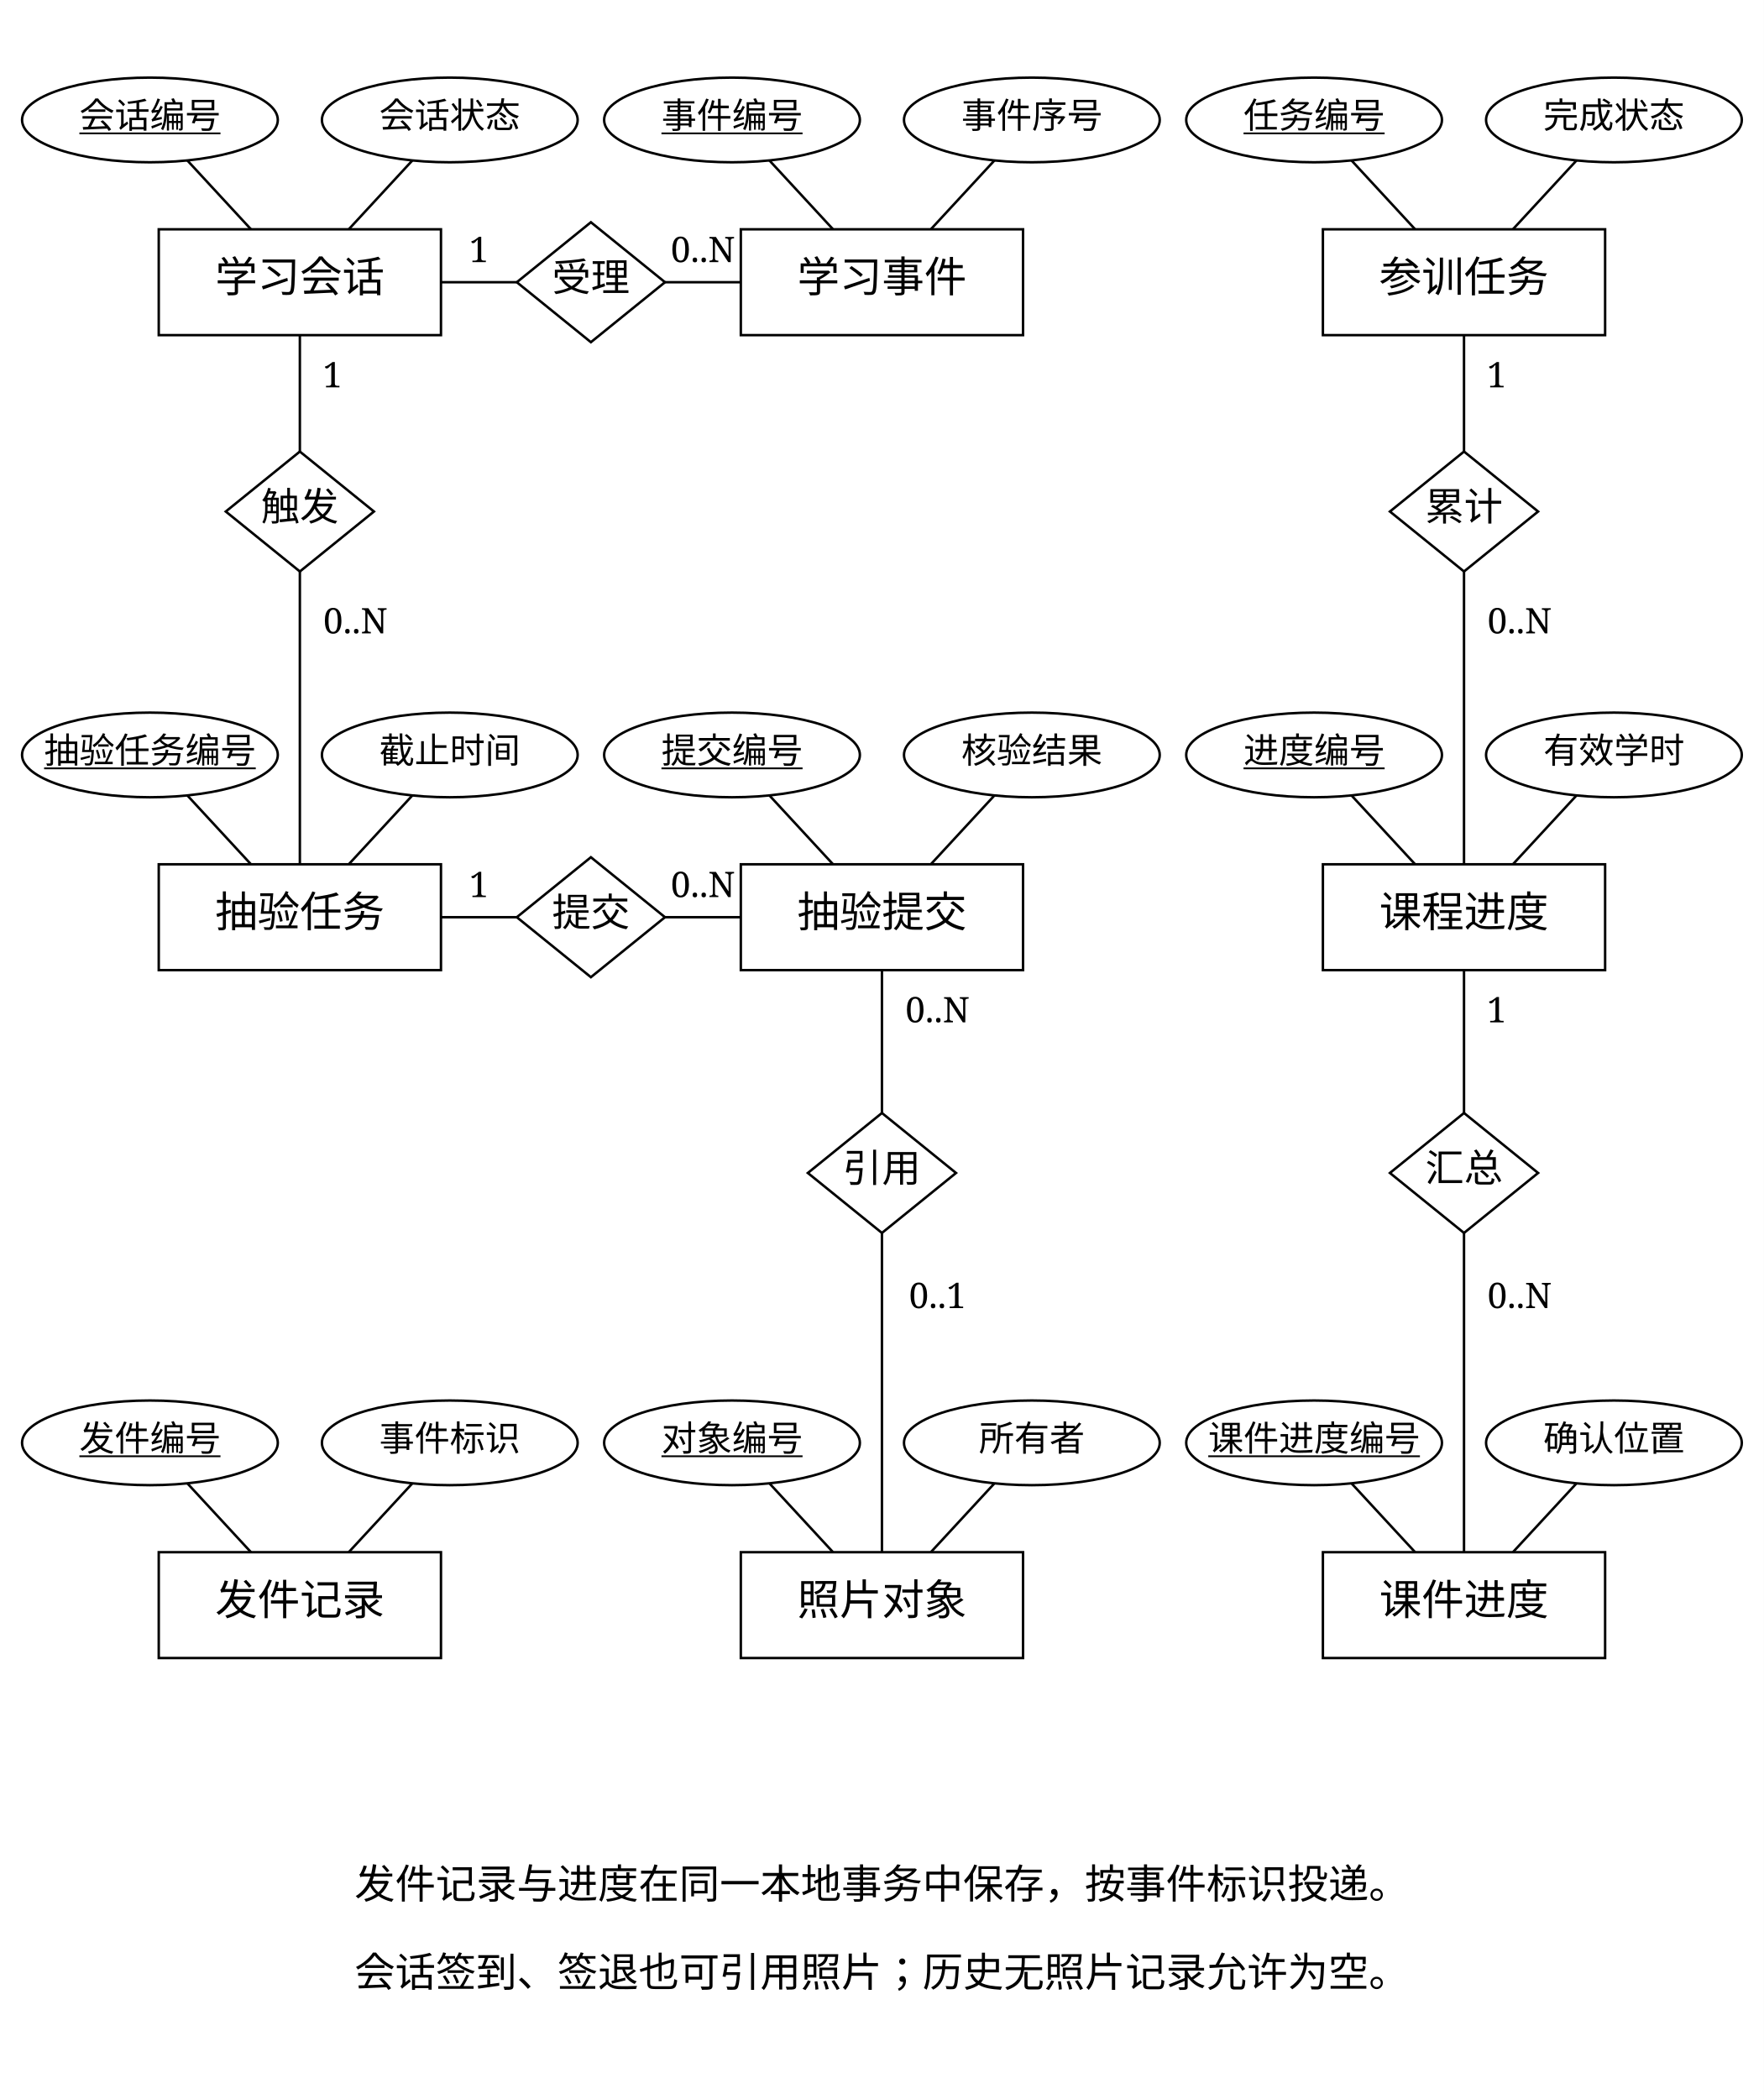
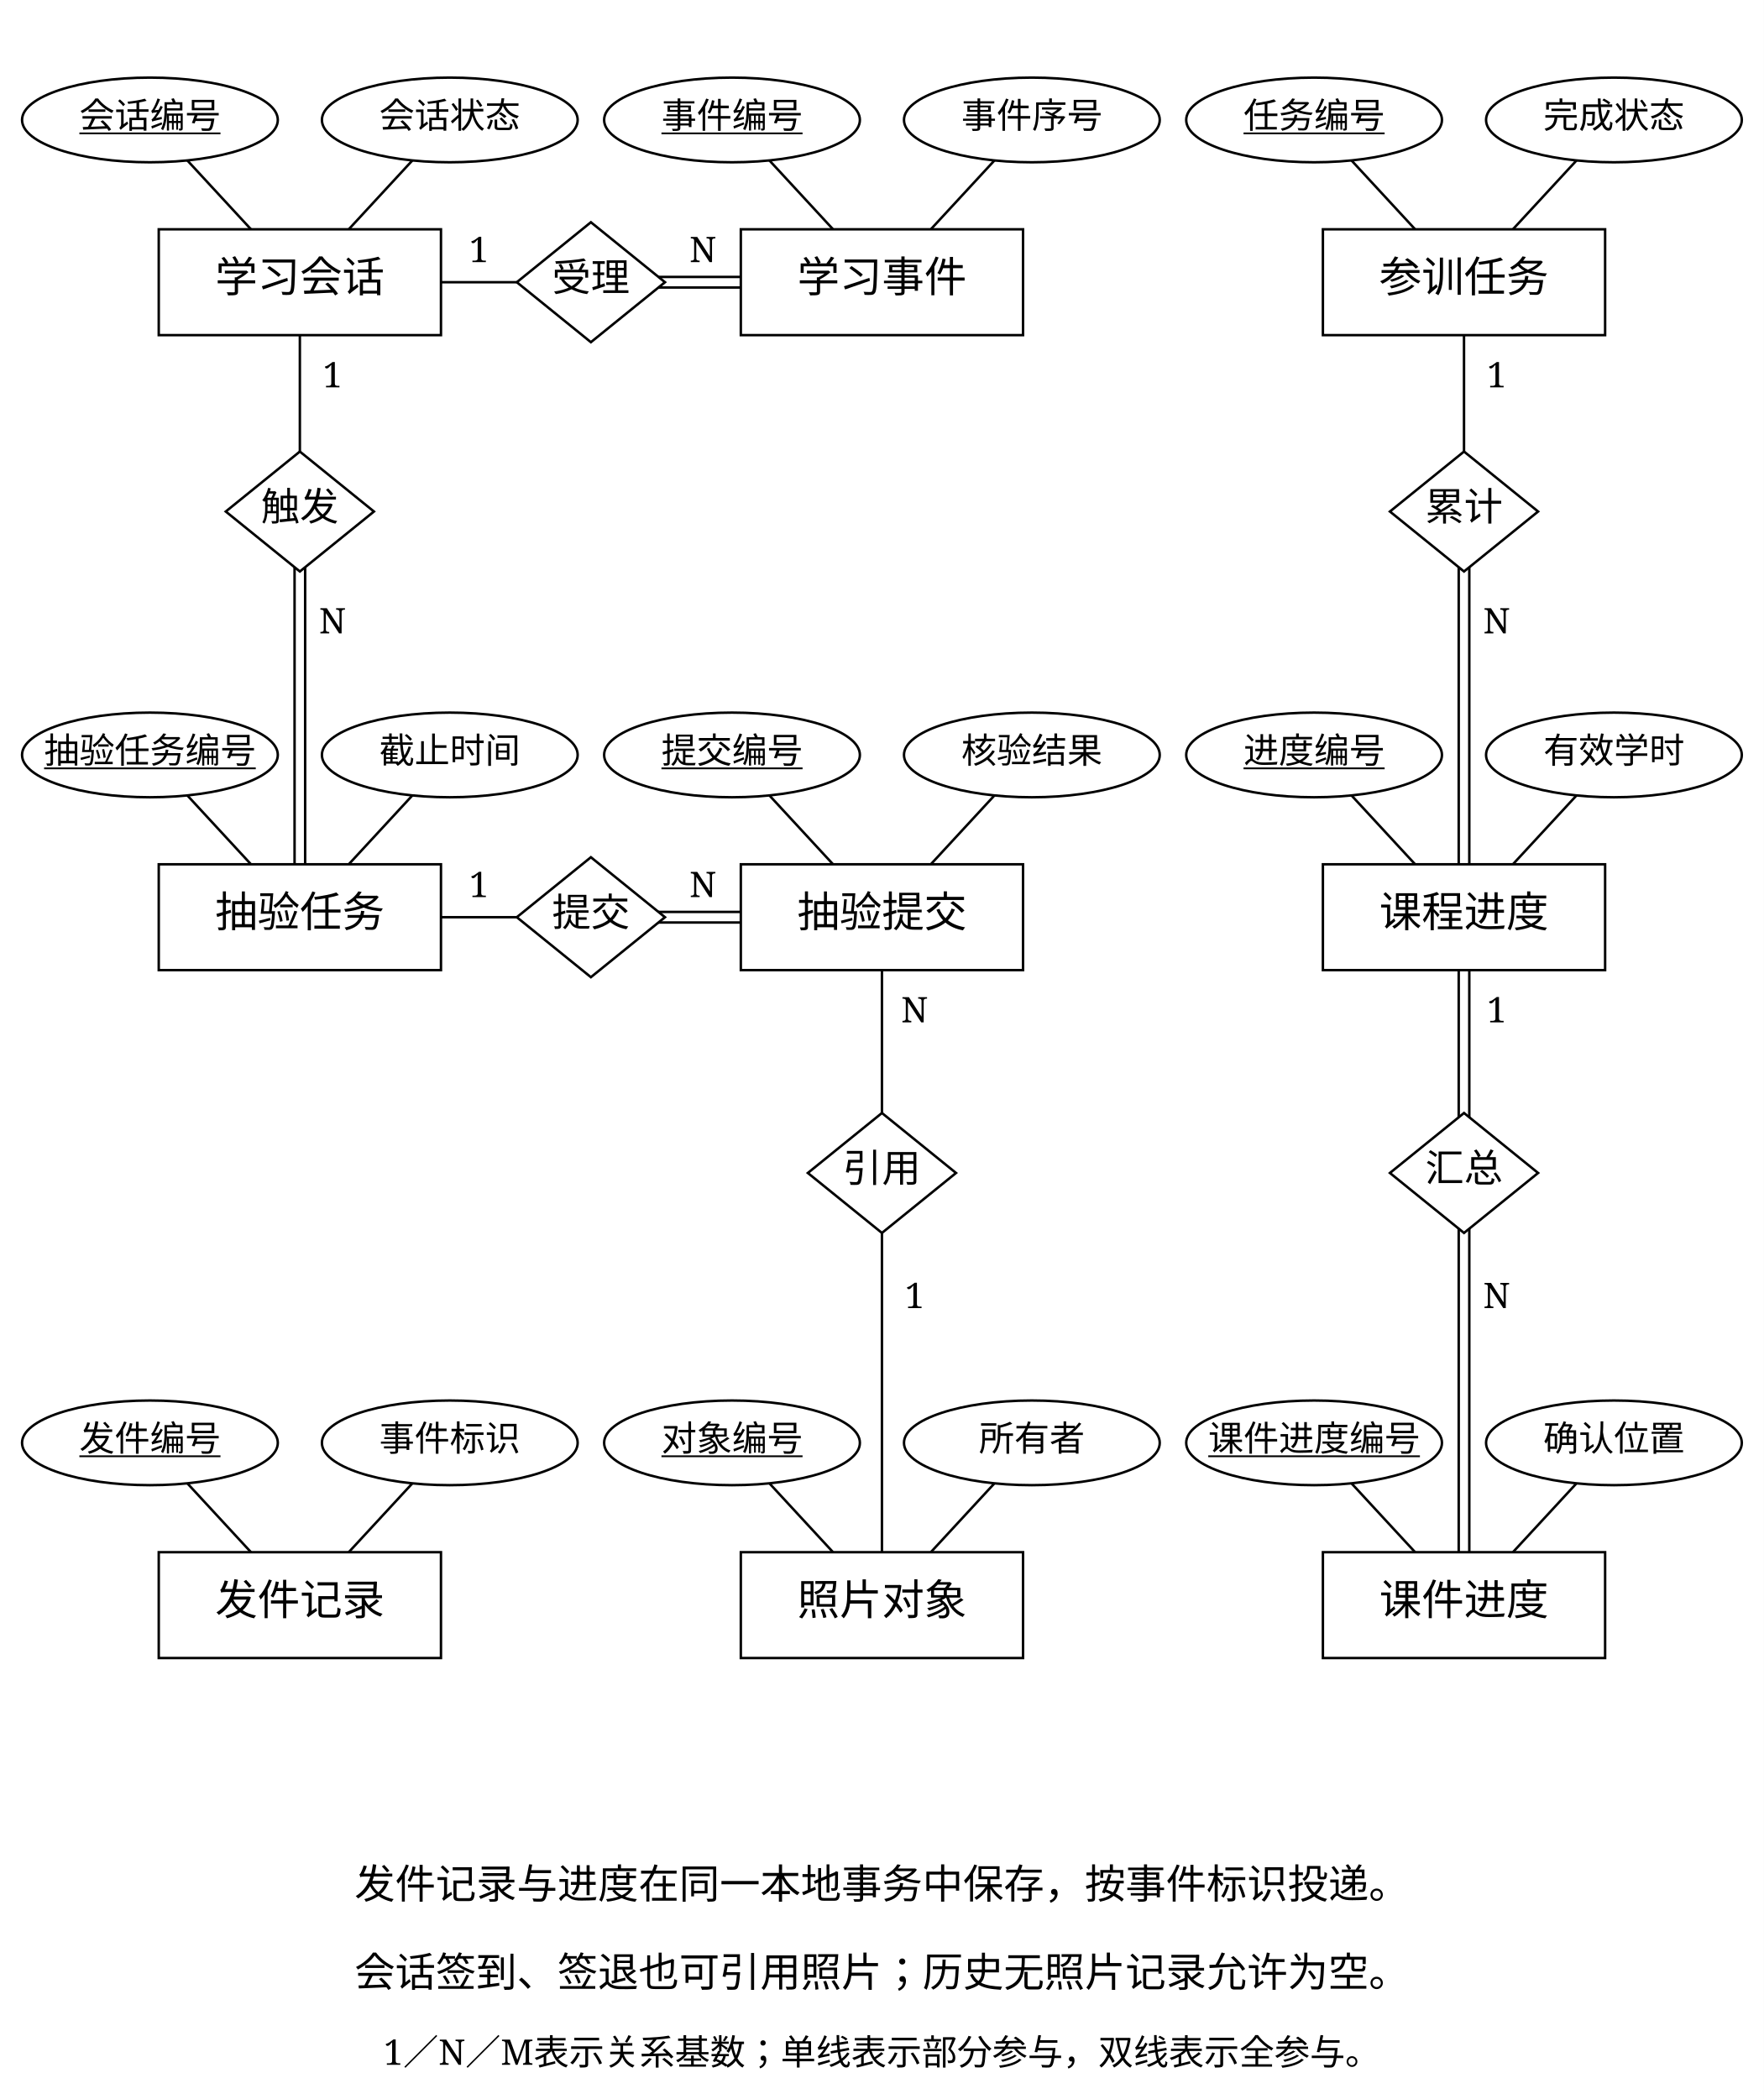
<svg xmlns="http://www.w3.org/2000/svg" width="1000" height="1190" viewBox="0 0 1000 1190">
  <rect width="100%" height="100%" fill="white" />
  <polyline points="142.283,130.0 106.204,90.951" fill="none" stroke="black" stroke-width="1.4" />
  <polyline points="197.717,130.0 233.796,90.951" fill="none" stroke="black" stroke-width="1.4" />
  <polyline points="472.283,130.0 436.204,90.951" fill="none" stroke="black" stroke-width="1.4" />
  <polyline points="527.717,130.0 563.796,90.951" fill="none" stroke="black" stroke-width="1.4" />
  <polyline points="802.283,130.0 766.204,90.951" fill="none" stroke="black" stroke-width="1.4" />
  <polyline points="857.717,130.0 893.796,90.951" fill="none" stroke="black" stroke-width="1.4" />
  <polyline points="142.283,490.0 106.204,450.951" fill="none" stroke="black" stroke-width="1.4" />
  <polyline points="197.717,490.0 233.796,450.951" fill="none" stroke="black" stroke-width="1.4" />
  <polyline points="472.283,490.0 436.204,450.951" fill="none" stroke="black" stroke-width="1.4" />
  <polyline points="527.717,490.0 563.796,450.951" fill="none" stroke="black" stroke-width="1.4" />
  <polyline points="802.283,490.0 766.204,450.951" fill="none" stroke="black" stroke-width="1.4" />
  <polyline points="857.717,490.0 893.796,450.951" fill="none" stroke="black" stroke-width="1.4" />
  <polyline points="472.283,880.0 436.204,840.951" fill="none" stroke="black" stroke-width="1.4" />
  <polyline points="527.717,880.0 563.796,840.951" fill="none" stroke="black" stroke-width="1.4" />
  <polyline points="802.283,880.0 766.204,840.951" fill="none" stroke="black" stroke-width="1.4" />
  <polyline points="857.717,880.0 893.796,840.951" fill="none" stroke="black" stroke-width="1.4" />
  <polyline points="142.283,880.0 106.204,840.951" fill="none" stroke="black" stroke-width="1.4" />
  <polyline points="197.717,880.0 233.796,840.951" fill="none" stroke="black" stroke-width="1.4" />
  <polyline points="250.0,160.0 293.0,160.0" fill="none" stroke="black" stroke-width="1.4" />
-   <polyline points="377.0,160.0 420.0,160.0" fill="none" stroke="black" stroke-width="1.4" />
+   <polyline points="369.0,157.0 428.0,157.0" fill="none" stroke="black" stroke-width="1.4" />
+   <polyline points="369.0,163.0 428.0,163.0" fill="none" stroke="black" stroke-width="1.4" />
  <polyline points="170.0,190.0 170.0,256.0" fill="none" stroke="black" stroke-width="1.4" />
-   <polyline points="170.0,324.0 170.0,490.0" fill="none" stroke="black" stroke-width="1.4" />
+   <polyline points="173.0,316.0 173.0,498.0" fill="none" stroke="black" stroke-width="1.4" />
+   <polyline points="167.0,316.0 167.0,498.0" fill="none" stroke="black" stroke-width="1.4" />
  <polyline points="250.0,520.0 293.0,520.0" fill="none" stroke="black" stroke-width="1.4" />
-   <polyline points="377.0,520.0 420.0,520.0" fill="none" stroke="black" stroke-width="1.4" />
+   <polyline points="369.0,517.0 428.0,517.0" fill="none" stroke="black" stroke-width="1.4" />
+   <polyline points="369.0,523.0 428.0,523.0" fill="none" stroke="black" stroke-width="1.4" />
  <polyline points="500.0,550.0 500.0,631.0" fill="none" stroke="black" stroke-width="1.4" />
  <polyline points="500.0,699.0 500.0,880.0" fill="none" stroke="black" stroke-width="1.4" />
-   <polyline points="830.0,550.0 830.0,631.0" fill="none" stroke="black" stroke-width="1.4" />
-   <polyline points="830.0,699.0 830.0,880.0" fill="none" stroke="black" stroke-width="1.4" />
+   <polyline points="833.0,542.0 833.0,639.0" fill="none" stroke="black" stroke-width="1.4" />
+   <polyline points="827.0,542.0 827.0,639.0" fill="none" stroke="black" stroke-width="1.4" />
+   <polyline points="833.0,691.0 833.0,888.0" fill="none" stroke="black" stroke-width="1.4" />
+   <polyline points="827.0,691.0 827.0,888.0" fill="none" stroke="black" stroke-width="1.4" />
  <polyline points="830.0,190.0 830.0,256.0" fill="none" stroke="black" stroke-width="1.4" />
-   <polyline points="830.0,324.0 830.0,490.0" fill="none" stroke="black" stroke-width="1.4" />
+   <polyline points="833.0,316.0 833.0,498.0" fill="none" stroke="black" stroke-width="1.4" />
+   <polyline points="827.0,316.0 827.0,498.0" fill="none" stroke="black" stroke-width="1.4" />
  <rect x="90" y="130" width="160" height="60" fill="white" stroke="black" stroke-width="1.4" />
  <text x="170.0" y="165.52" text-anchor="middle" font-family="SimSun,serif" font-size="24">学习会话</text>
  <ellipse cx="85.0" cy="68.0" rx="72.5" ry="24.0" fill="white" stroke="black" stroke-width="1.4" />
  <text x="85.0" y="72.6" text-anchor="middle" font-family="SimSun,serif" font-size="20" text-decoration="underline">会话编号</text>
  <ellipse cx="255.0" cy="68.0" rx="72.5" ry="24.0" fill="white" stroke="black" stroke-width="1.4" />
  <text x="255.0" y="72.6" text-anchor="middle" font-family="SimSun,serif" font-size="20">会话状态</text>
  <rect x="420" y="130" width="160" height="60" fill="white" stroke="black" stroke-width="1.4" />
  <text x="500.0" y="165.52" text-anchor="middle" font-family="SimSun,serif" font-size="24">学习事件</text>
  <ellipse cx="415.0" cy="68.0" rx="72.5" ry="24.0" fill="white" stroke="black" stroke-width="1.4" />
  <text x="415.0" y="72.6" text-anchor="middle" font-family="SimSun,serif" font-size="20" text-decoration="underline">事件编号</text>
  <ellipse cx="585.0" cy="68.0" rx="72.5" ry="24.0" fill="white" stroke="black" stroke-width="1.4" />
  <text x="585.0" y="72.6" text-anchor="middle" font-family="SimSun,serif" font-size="20">事件序号</text>
  <rect x="750" y="130" width="160" height="60" fill="white" stroke="black" stroke-width="1.4" />
  <text x="830.0" y="165.52" text-anchor="middle" font-family="SimSun,serif" font-size="24">参训任务</text>
  <ellipse cx="745.0" cy="68.0" rx="72.5" ry="24.0" fill="white" stroke="black" stroke-width="1.4" />
  <text x="745.0" y="72.6" text-anchor="middle" font-family="SimSun,serif" font-size="20" text-decoration="underline">任务编号</text>
  <ellipse cx="915.0" cy="68.0" rx="72.5" ry="24.0" fill="white" stroke="black" stroke-width="1.4" />
  <text x="915.0" y="72.6" text-anchor="middle" font-family="SimSun,serif" font-size="20">完成状态</text>
  <rect x="90" y="490" width="160" height="60" fill="white" stroke="black" stroke-width="1.4" />
  <text x="170.0" y="525.52" text-anchor="middle" font-family="SimSun,serif" font-size="24">抽验任务</text>
  <ellipse cx="85.0" cy="428.0" rx="72.5" ry="24.0" fill="white" stroke="black" stroke-width="1.4" />
  <text x="85.0" y="432.6" text-anchor="middle" font-family="SimSun,serif" font-size="20" text-decoration="underline">抽验任务编号</text>
  <ellipse cx="255.0" cy="428.0" rx="72.5" ry="24.0" fill="white" stroke="black" stroke-width="1.4" />
  <text x="255.0" y="432.6" text-anchor="middle" font-family="SimSun,serif" font-size="20">截止时间</text>
  <rect x="420" y="490" width="160" height="60" fill="white" stroke="black" stroke-width="1.4" />
  <text x="500.0" y="525.52" text-anchor="middle" font-family="SimSun,serif" font-size="24">抽验提交</text>
  <ellipse cx="415.0" cy="428.0" rx="72.5" ry="24.0" fill="white" stroke="black" stroke-width="1.4" />
  <text x="415.0" y="432.6" text-anchor="middle" font-family="SimSun,serif" font-size="20" text-decoration="underline">提交编号</text>
  <ellipse cx="585.0" cy="428.0" rx="72.5" ry="24.0" fill="white" stroke="black" stroke-width="1.4" />
  <text x="585.0" y="432.6" text-anchor="middle" font-family="SimSun,serif" font-size="20">核验结果</text>
  <rect x="750" y="490" width="160" height="60" fill="white" stroke="black" stroke-width="1.4" />
  <text x="830.0" y="525.52" text-anchor="middle" font-family="SimSun,serif" font-size="24">课程进度</text>
  <ellipse cx="745.0" cy="428.0" rx="72.5" ry="24.0" fill="white" stroke="black" stroke-width="1.4" />
  <text x="745.0" y="432.6" text-anchor="middle" font-family="SimSun,serif" font-size="20" text-decoration="underline">进度编号</text>
  <ellipse cx="915.0" cy="428.0" rx="72.5" ry="24.0" fill="white" stroke="black" stroke-width="1.4" />
  <text x="915.0" y="432.6" text-anchor="middle" font-family="SimSun,serif" font-size="20">有效学时</text>
  <rect x="420" y="880" width="160" height="60" fill="white" stroke="black" stroke-width="1.4" />
  <text x="500.0" y="915.52" text-anchor="middle" font-family="SimSun,serif" font-size="24">照片对象</text>
  <ellipse cx="415.0" cy="818.0" rx="72.5" ry="24.0" fill="white" stroke="black" stroke-width="1.4" />
  <text x="415.0" y="822.6" text-anchor="middle" font-family="SimSun,serif" font-size="20" text-decoration="underline">对象编号</text>
  <ellipse cx="585.0" cy="818.0" rx="72.5" ry="24.0" fill="white" stroke="black" stroke-width="1.4" />
  <text x="585.0" y="822.6" text-anchor="middle" font-family="SimSun,serif" font-size="20">所有者</text>
  <rect x="750" y="880" width="160" height="60" fill="white" stroke="black" stroke-width="1.4" />
  <text x="830.0" y="915.52" text-anchor="middle" font-family="SimSun,serif" font-size="24">课件进度</text>
  <ellipse cx="745.0" cy="818.0" rx="72.5" ry="24.0" fill="white" stroke="black" stroke-width="1.4" />
  <text x="745.0" y="822.6" text-anchor="middle" font-family="SimSun,serif" font-size="20" text-decoration="underline">课件进度编号</text>
  <ellipse cx="915.0" cy="818.0" rx="72.5" ry="24.0" fill="white" stroke="black" stroke-width="1.4" />
  <text x="915.0" y="822.6" text-anchor="middle" font-family="SimSun,serif" font-size="20">确认位置</text>
  <rect x="90" y="880" width="160" height="60" fill="white" stroke="black" stroke-width="1.4" />
  <text x="170.0" y="915.52" text-anchor="middle" font-family="SimSun,serif" font-size="24">发件记录</text>
  <ellipse cx="85.0" cy="818.0" rx="72.5" ry="24.0" fill="white" stroke="black" stroke-width="1.4" />
  <text x="85.0" y="822.6" text-anchor="middle" font-family="SimSun,serif" font-size="20" text-decoration="underline">发件编号</text>
  <ellipse cx="255.0" cy="818.0" rx="72.5" ry="24.0" fill="white" stroke="black" stroke-width="1.4" />
  <text x="255.0" y="822.6" text-anchor="middle" font-family="SimSun,serif" font-size="20">事件标识</text>
  <polygon points="335.0,126.0 377.0,160.0 335.0,194.0 293.0,160.0" fill="white" stroke="black" stroke-width="1.4" />
  <text x="335.0" y="165.06" text-anchor="middle" font-family="SimSun,serif" font-size="22">受理</text>
  <text x="271.5" y="148.6" text-anchor="middle" font-family="SimSun,serif" font-size="20">1</text>
-   <text x="398.5" y="148.6" text-anchor="middle" font-family="SimSun,serif" font-size="20">0..N</text>
+   <text x="398.5" y="148.6" text-anchor="middle" font-family="SimSun,serif" font-size="20">N</text>
  <polygon points="170.0,256.0 212.0,290.0 170.0,324.0 128.0,290.0" fill="white" stroke="black" stroke-width="1.4" />
  <text x="170.0" y="295.06" text-anchor="middle" font-family="SimSun,serif" font-size="22">触发</text>
  <text x="188.5" y="219.6" text-anchor="middle" font-family="SimSun,serif" font-size="20">1</text>
-   <text x="201.5" y="359.1" text-anchor="middle" font-family="SimSun,serif" font-size="20">0..N</text>
+   <text x="188.5" y="359.1" text-anchor="middle" font-family="SimSun,serif" font-size="20">N</text>
  <polygon points="335.0,486.0 377.0,520.0 335.0,554.0 293.0,520.0" fill="white" stroke="black" stroke-width="1.4" />
  <text x="335.0" y="525.06" text-anchor="middle" font-family="SimSun,serif" font-size="22">提交</text>
  <text x="271.5" y="508.6" text-anchor="middle" font-family="SimSun,serif" font-size="20">1</text>
-   <text x="398.5" y="508.6" text-anchor="middle" font-family="SimSun,serif" font-size="20">0..N</text>
+   <text x="398.5" y="508.6" text-anchor="middle" font-family="SimSun,serif" font-size="20">N</text>
  <polygon points="500.0,631.0 542.0,665.0 500.0,699.0 458.0,665.0" fill="white" stroke="black" stroke-width="1.4" />
  <text x="500.0" y="670.06" text-anchor="middle" font-family="SimSun,serif" font-size="22">引用</text>
-   <text x="531.5" y="579.6" text-anchor="middle" font-family="SimSun,serif" font-size="20">0..N</text>
-   <text x="531.5" y="741.6" text-anchor="middle" font-family="SimSun,serif" font-size="20">0..1</text>
+   <text x="518.5" y="579.6" text-anchor="middle" font-family="SimSun,serif" font-size="20">N</text>
+   <text x="518.5" y="741.6" text-anchor="middle" font-family="SimSun,serif" font-size="20">1</text>
  <polygon points="830.0,631.0 872.0,665.0 830.0,699.0 788.0,665.0" fill="white" stroke="black" stroke-width="1.4" />
  <text x="830.0" y="670.06" text-anchor="middle" font-family="SimSun,serif" font-size="22">汇总</text>
  <text x="848.5" y="579.6" text-anchor="middle" font-family="SimSun,serif" font-size="20">1</text>
-   <text x="861.5" y="741.6" text-anchor="middle" font-family="SimSun,serif" font-size="20">0..N</text>
+   <text x="848.5" y="741.6" text-anchor="middle" font-family="SimSun,serif" font-size="20">N</text>
  <polygon points="830.0,256.0 872.0,290.0 830.0,324.0 788.0,290.0" fill="white" stroke="black" stroke-width="1.4" />
  <text x="830.0" y="295.06" text-anchor="middle" font-family="SimSun,serif" font-size="22">累计</text>
  <text x="848.5" y="219.6" text-anchor="middle" font-family="SimSun,serif" font-size="20">1</text>
-   <text x="861.5" y="359.1" text-anchor="middle" font-family="SimSun,serif" font-size="20">0..N</text>
+   <text x="848.5" y="359.1" text-anchor="middle" font-family="SimSun,serif" font-size="20">N</text>
  <text x="500.0" y="1076.29" text-anchor="middle" font-family="SimSun,serif" font-size="23">发件记录与进度在同一本地事务中保存，按事件标识投递。</text>
  <text x="500.0" y="1126.29" text-anchor="middle" font-family="SimSun,serif" font-size="23">会话签到、签退也可引用照片；历史无照片记录允许为空。</text>
+   <text x="500.0" y="1170.6" text-anchor="middle" font-family="SimSun,serif" font-size="20">1／N／M表示关系基数；单线表示部分参与，双线表示全参与。</text>
</svg>
